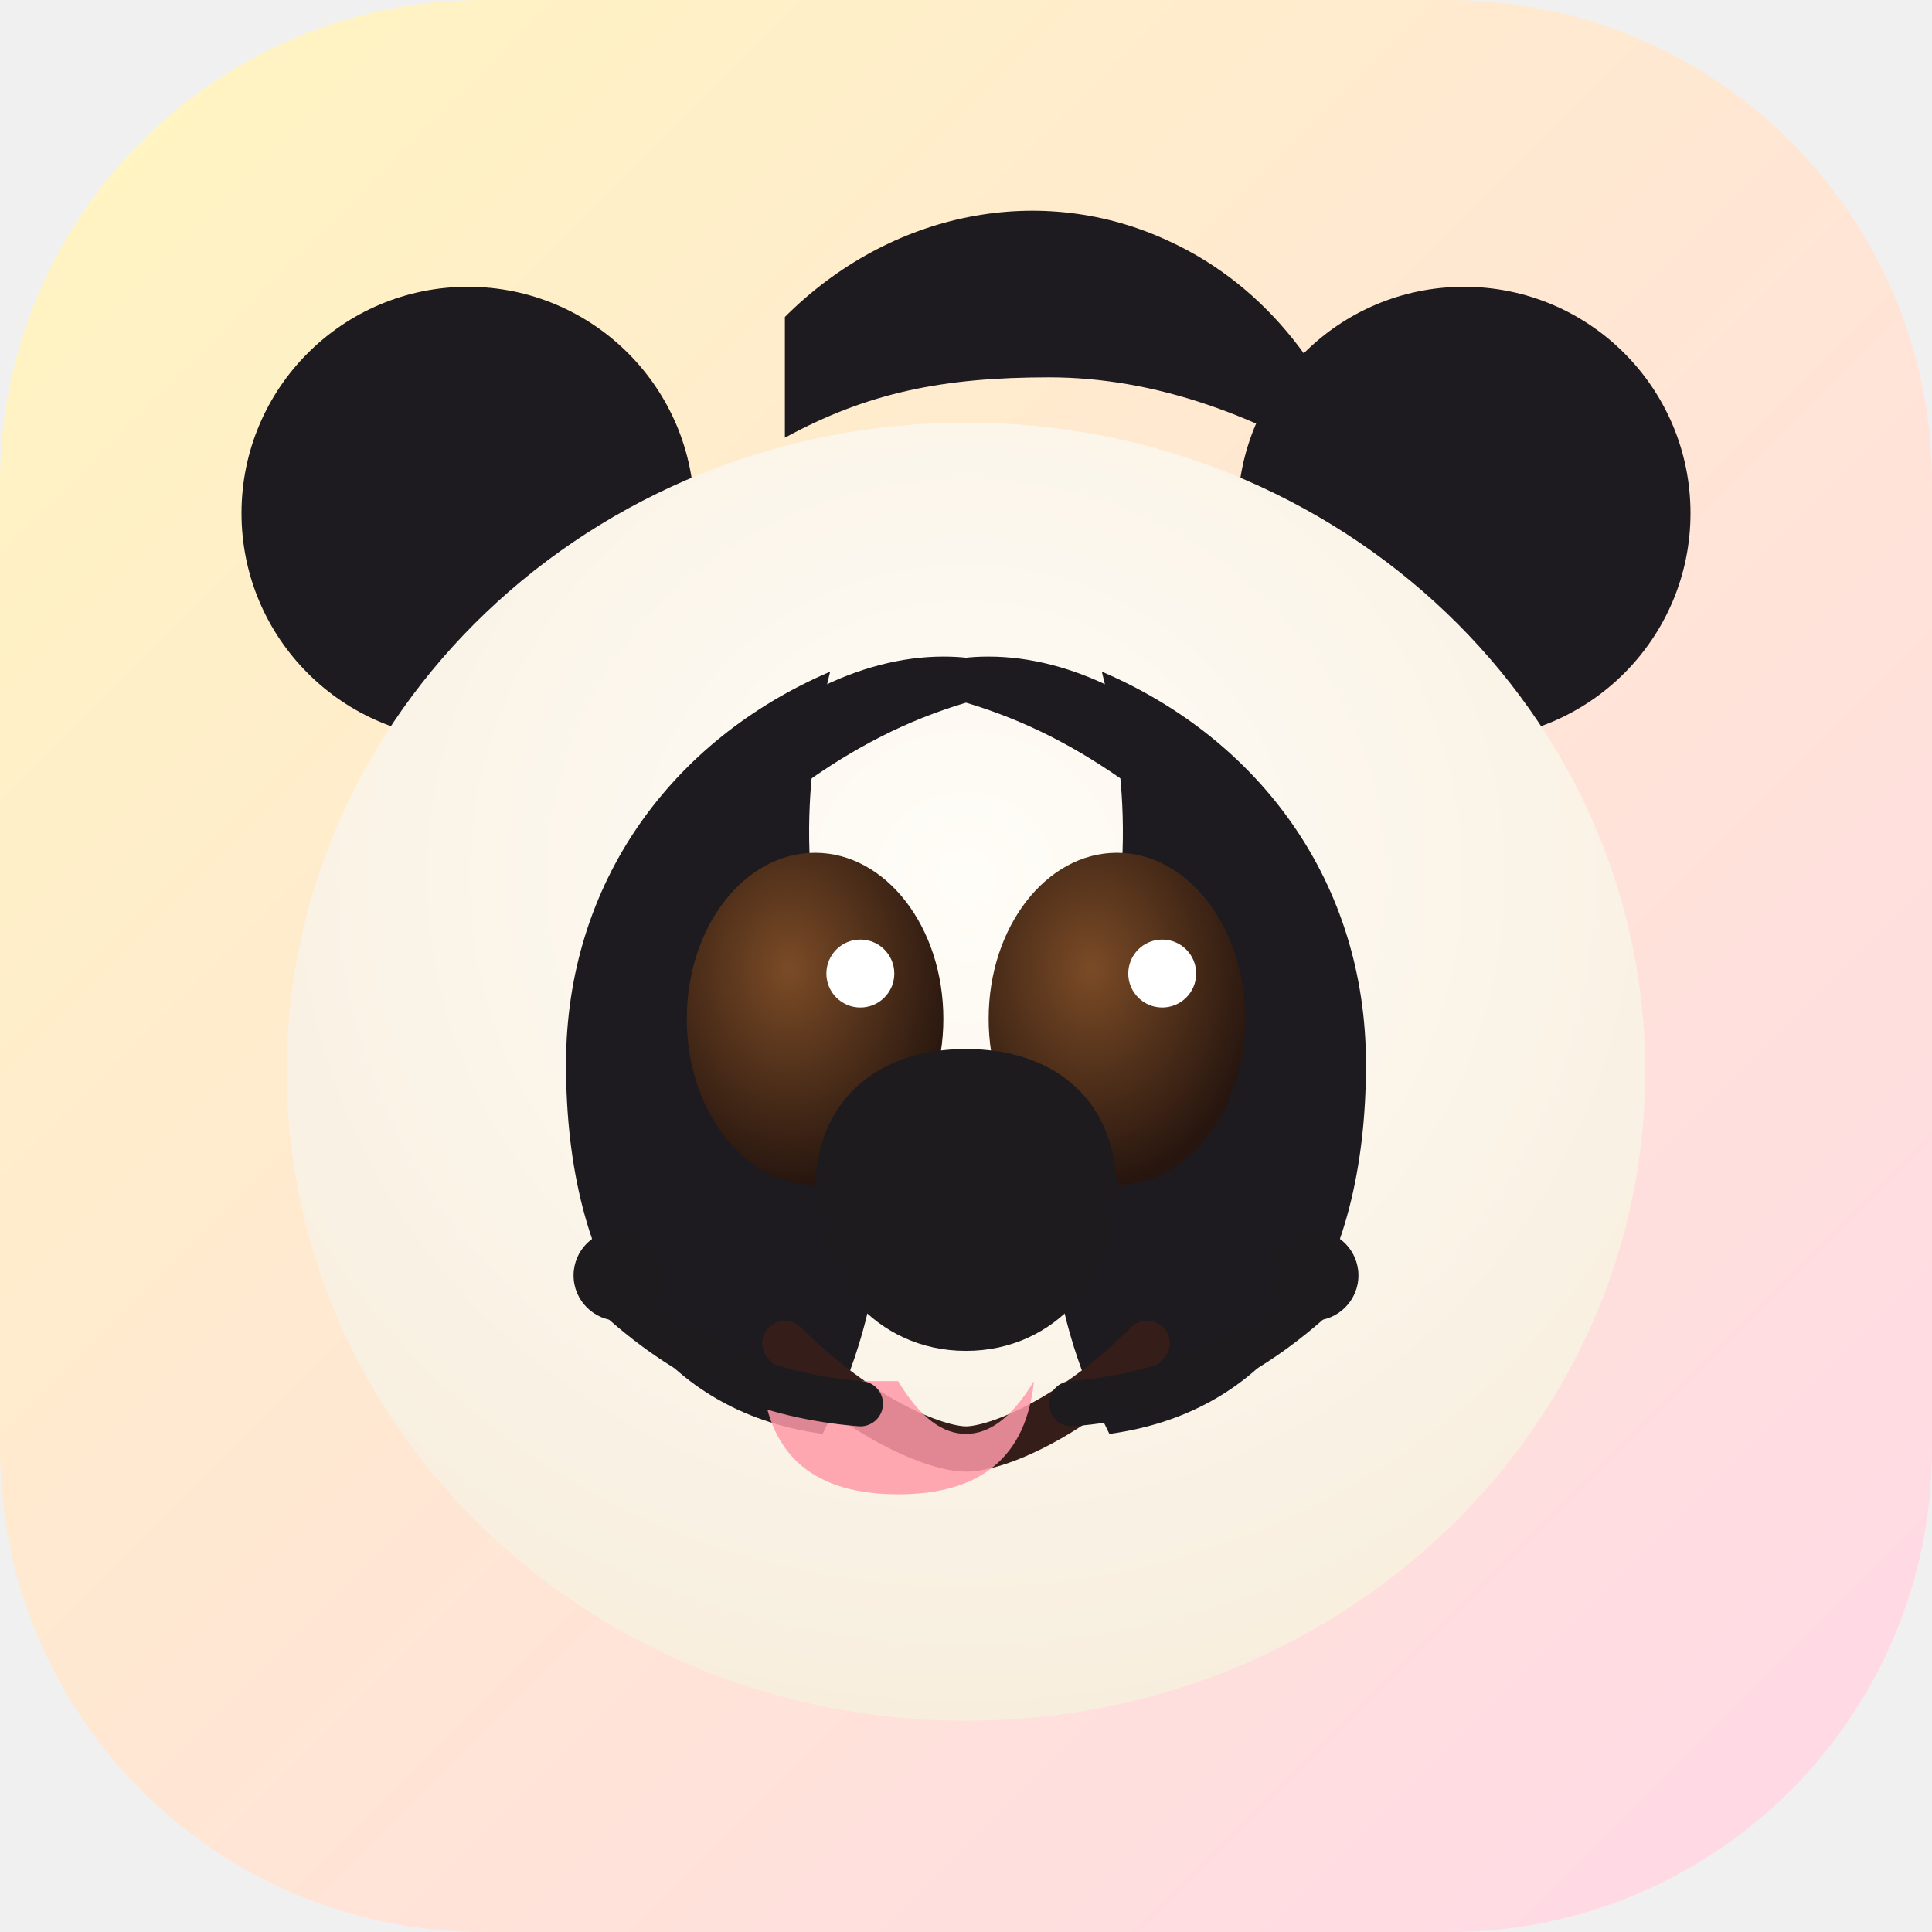
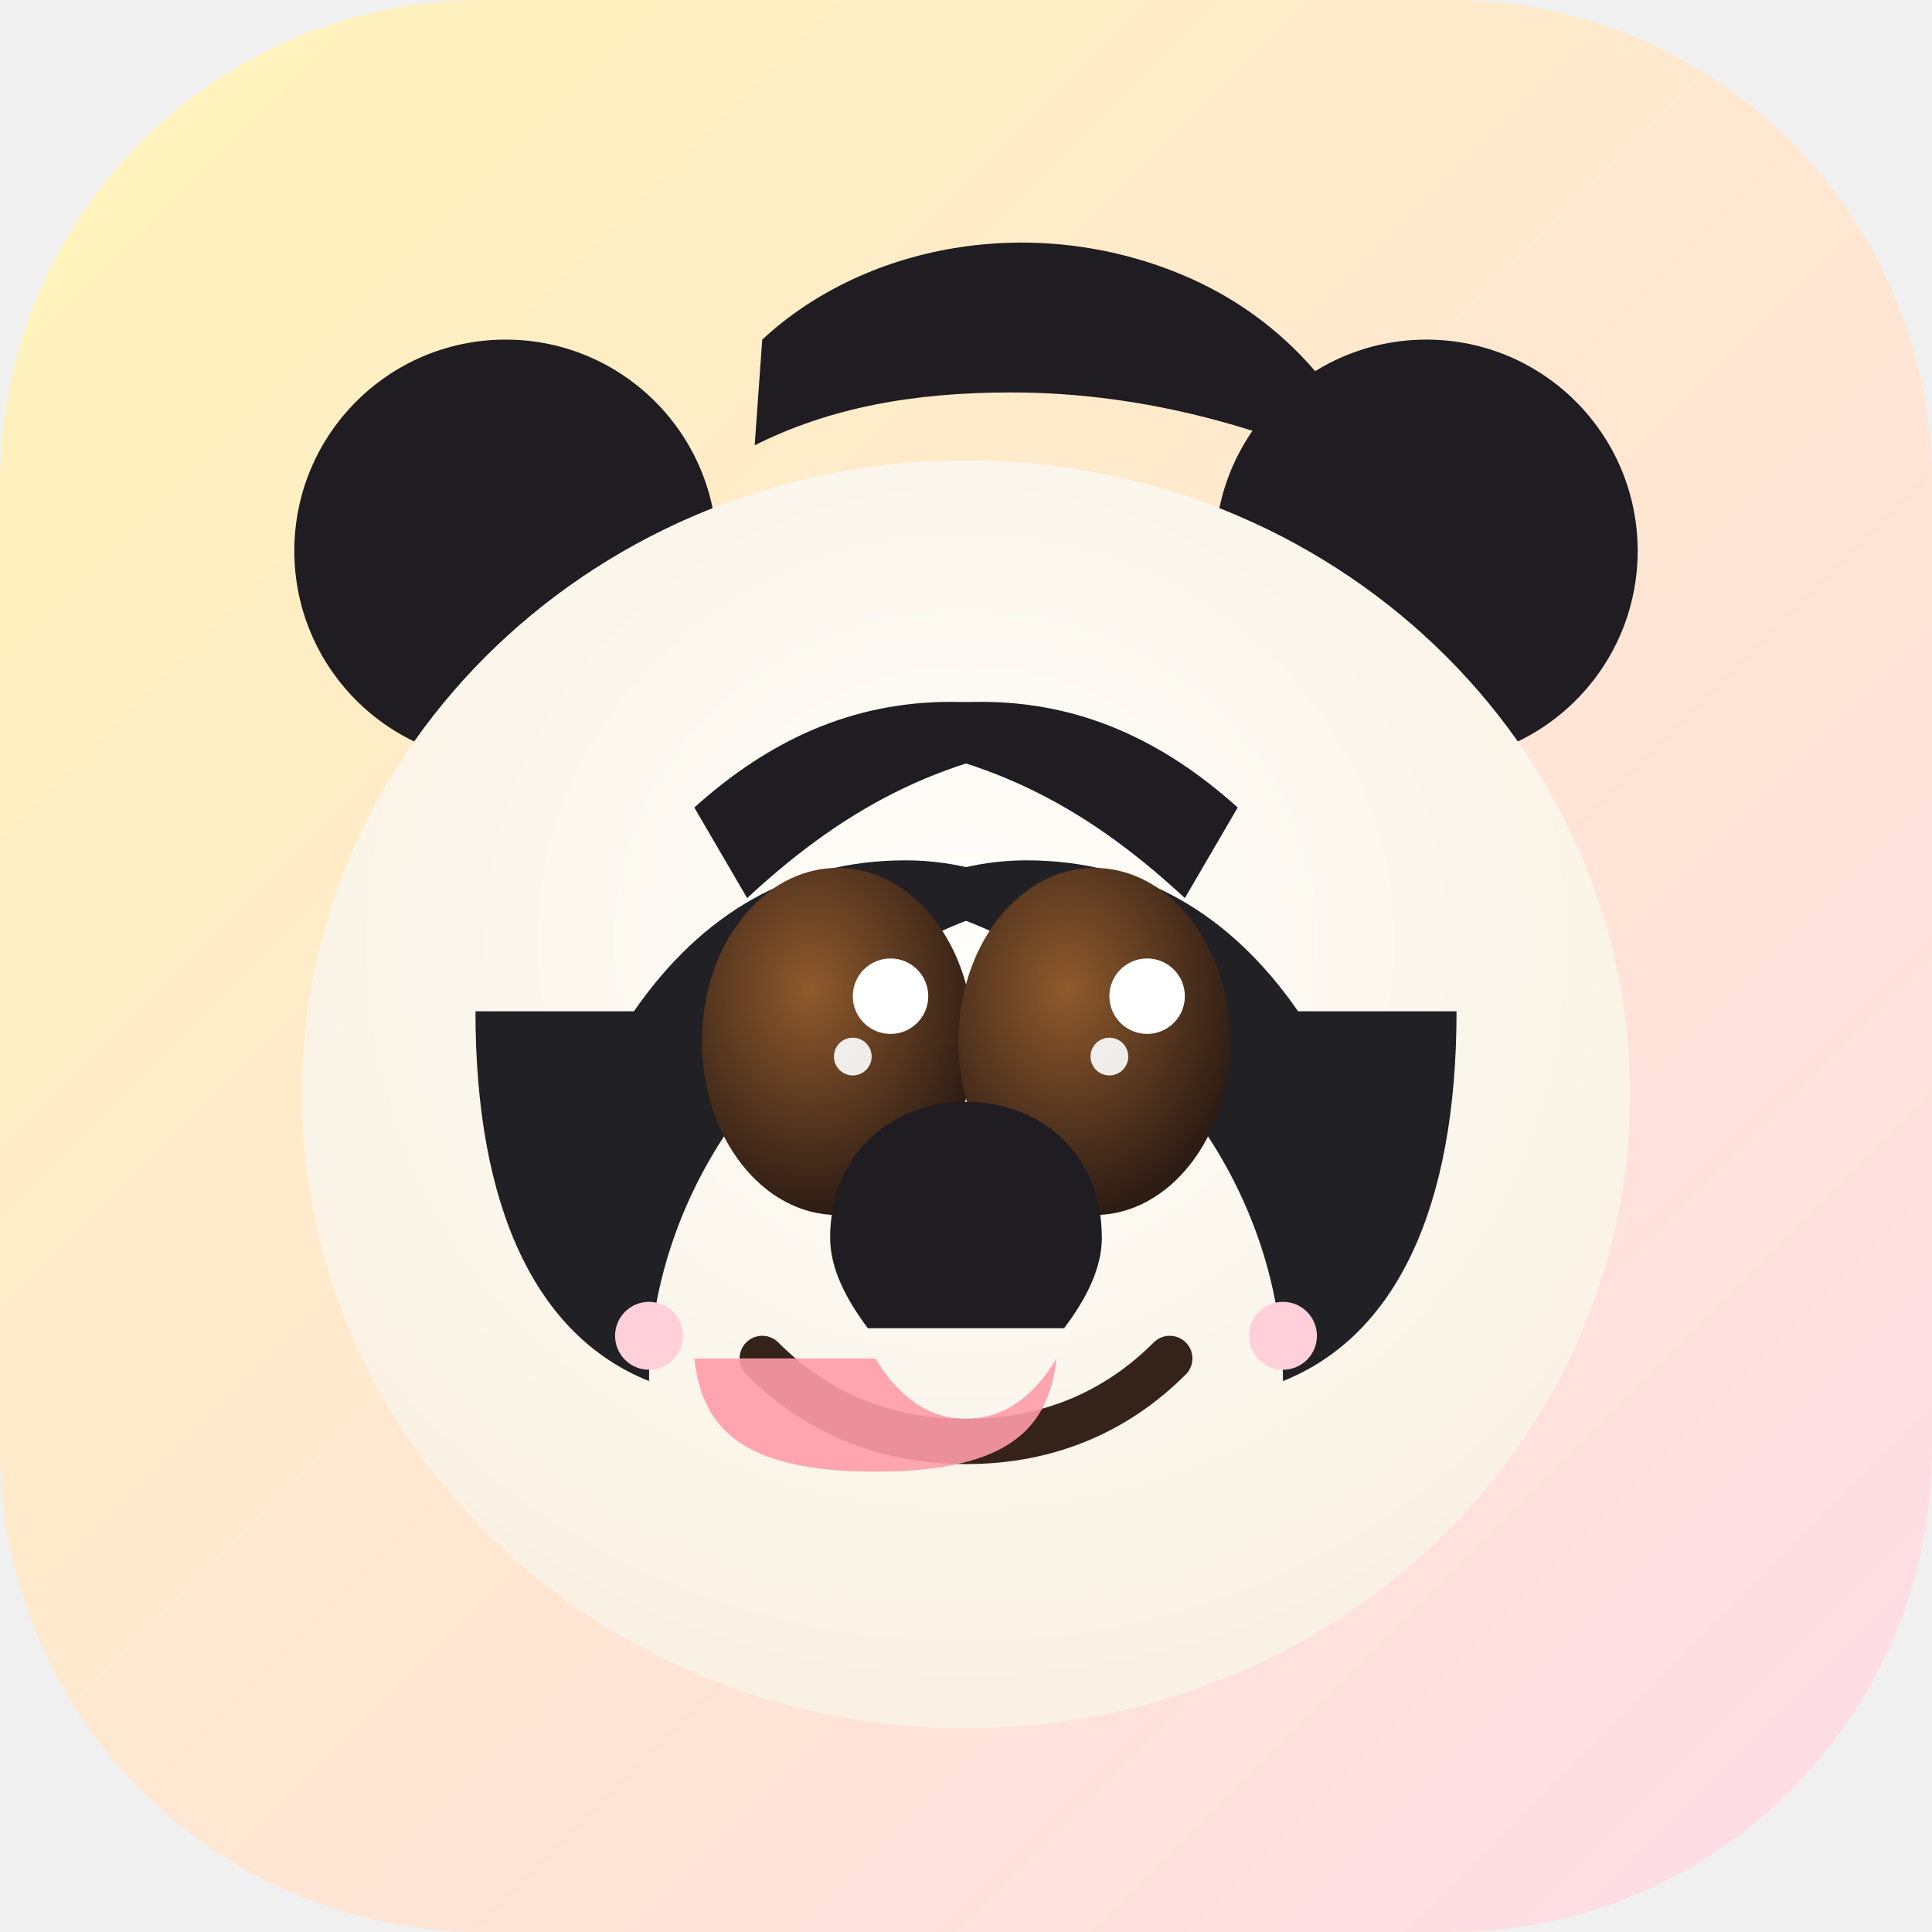
<svg xmlns="http://www.w3.org/2000/svg" viewBox="0 0 256 256" role="img" aria-labelledby="title desc">
  <defs>
    <linearGradient id="bg" x1="0%" y1="0%" x2="100%" y2="100%">
-       <stop offset="0%" stop-color="#fff6bf" />
-       <stop offset="100%" stop-color="#ffd7e8" />
+       <stop offset="0%" stop-color="#fff4b8" />
+       <stop offset="100%" stop-color="#ffdbe9" />
    </linearGradient>
-     <radialGradient id="fur" cx="50%" cy="35%" r="70%">
-       <stop offset="0%" stop-color="#fffdf8" />
-       <stop offset="100%" stop-color="#f7eddc" />
+     <radialGradient id="fur" cx="50%" cy="38%" r="72%">
+       <stop offset="0%" stop-color="#fffefb" />
+       <stop offset="100%" stop-color="#f8efdf" />
    </radialGradient>
    <radialGradient id="eye" cx="40%" cy="35%" r="65%">
-       <stop offset="0%" stop-color="#7b4b26" />
-       <stop offset="100%" stop-color="#27160f" />
+       <stop offset="0%" stop-color="#8f5a2d" />
+       <stop offset="100%" stop-color="#2d1c14" />
    </radialGradient>
  </defs>
  <rect width="256" height="256" rx="64" fill="url(#bg)" />
-   <circle cx="62" cy="68" r="30" fill="#1d1b1f" />
-   <circle cx="194" cy="68" r="30" fill="#1d1b1f" />
-   <path d="M104 42c14-14 34-18 51-10 13 6 22 18 26 32-14-9-28-14-42-14-14 0-24 2-35 8Z" fill="#1d1b1f" />
-   <ellipse cx="128" cy="142" rx="90" ry="86" fill="url(#fur)" />
-   <path d="M75 141c0-24 14-43 35-52-4 16-4 31 2 48 7 18 6 35-3 53-22-3-34-21-34-49Z" fill="#1d1b1f" />
-   <path d="M181 141c0-24-14-43-35-52 4 16 4 31-2 48-7 18-6 35 3 53 22-3 34-21 34-49Z" fill="#1d1b1f" />
-   <ellipse cx="108" cy="135" rx="17" ry="22" fill="url(#eye)" />
-   <ellipse cx="148" cy="135" rx="17" ry="22" fill="url(#eye)" />
-   <circle cx="114" cy="129" r="4.5" fill="#fff" />
-   <circle cx="154" cy="129" r="4.5" fill="#fff" />
-   <path d="M92 104c10-11 22-17 33-17 5 0 8 1 12 4-17 3-29 10-45 25Z" fill="#1d1b1f" />
-   <path d="M164 104c-10-11-22-17-33-17-5 0-8 1-12 4 17 3 29 10 45 25Z" fill="#1d1b1f" />
-   <path d="M108 158c0-12 8-19 20-19s20 7 20 19c0 11-8 21-20 21s-20-10-20-21Z" fill="#1e1b1f" />
-   <path d="M104 178c10 10 20 14 24 14s14-4 24-14" fill="none" stroke="#351d19" stroke-linecap="round" stroke-width="6" />
-   <path d="M119 183c3 5 6 7 9 7s6-2 9-7c-1 10-7 15-18 15s-17-5-18-15Z" fill="#ff9aa8" opacity=".85" />
-   <path d="M82 172c10 9 20 13 32 14" fill="none" stroke="#1e1b1f" stroke-linecap="round" stroke-width="6" />
-   <path d="M174 172c-10 9-20 13-32 14" fill="none" stroke="#1e1b1f" stroke-linecap="round" stroke-width="6" />
-   <circle cx="82" cy="169" r="6" fill="#1e1b1f" />
-   <circle cx="174" cy="169" r="6" fill="#1e1b1f" />
+   <circle cx="67" cy="73" r="28" fill="#1f1c22" />
+   <circle cx="189" cy="73" r="28" fill="#1f1c22" />
+   <path d="M101 45c14-13 37-17 57-8 11 5 20 14 25 27-14-7-31-12-49-12-13 0-24 2-34 7Z" fill="#1f1c22" />
+   <ellipse cx="128" cy="145" rx="88" ry="84" fill="url(#fur)" />
+   <path d="M84 134c9-13 21-20 36-20 7 0 13 2 19 5-17 3-30 12-42 30-7 10-11 22-11 34-15-6-23-23-23-49Z" fill="#212024" />
+   <path d="M172 134c-9-13-21-20-36-20-7 0-13 2-19 5 17 3 30 12 42 30 7 10 11 22 11 34 15-6 23-23 23-49Z" fill="#212024" />
+   <ellipse cx="111" cy="138" rx="18" ry="23" fill="url(#eye)" />
+   <ellipse cx="145" cy="138" rx="18" ry="23" fill="url(#eye)" />
+   <circle cx="118" cy="132" r="5" fill="#fff" />
+   <circle cx="152" cy="132" r="5" fill="#fff" />
+   <circle cx="113" cy="140" r="2.5" fill="#fff" opacity=".9" />
+   <circle cx="147" cy="140" r="2.5" fill="#fff" opacity=".9" />
+   <path d="M92 107c10-9 21-14 34-14 6 0 12 1 17 5-17 2-30 8-44 21Z" fill="#1f1c22" />
+   <path d="M164 107c-10-9-21-14-34-14-6 0-12 1-17 5 17 2 30 8 44 21Z" fill="#1f1c22" />
+   <path d="M110 164c0-11 8-18 18-18s18 7 18 18c0 4-2 8-5 12h-26c-3-4-5-8-5-12Z" fill="#1f1c22" />
+   <path d="M101 180c7 7 16 11 27 11s20-4 27-11" fill="none" stroke="#35221a" stroke-linecap="round" stroke-width="6" />
+   <path d="M116 180c3 5 7 8 12 8s9-3 12-8c-1 9-6 15-24 15s-23-6-24-15Z" fill="#ff9ca9" opacity=".9" />
+   <circle cx="86" cy="177" r="4.5" fill="#ffcfda" />
+   <circle cx="170" cy="177" r="4.5" fill="#ffcfda" />
</svg>
